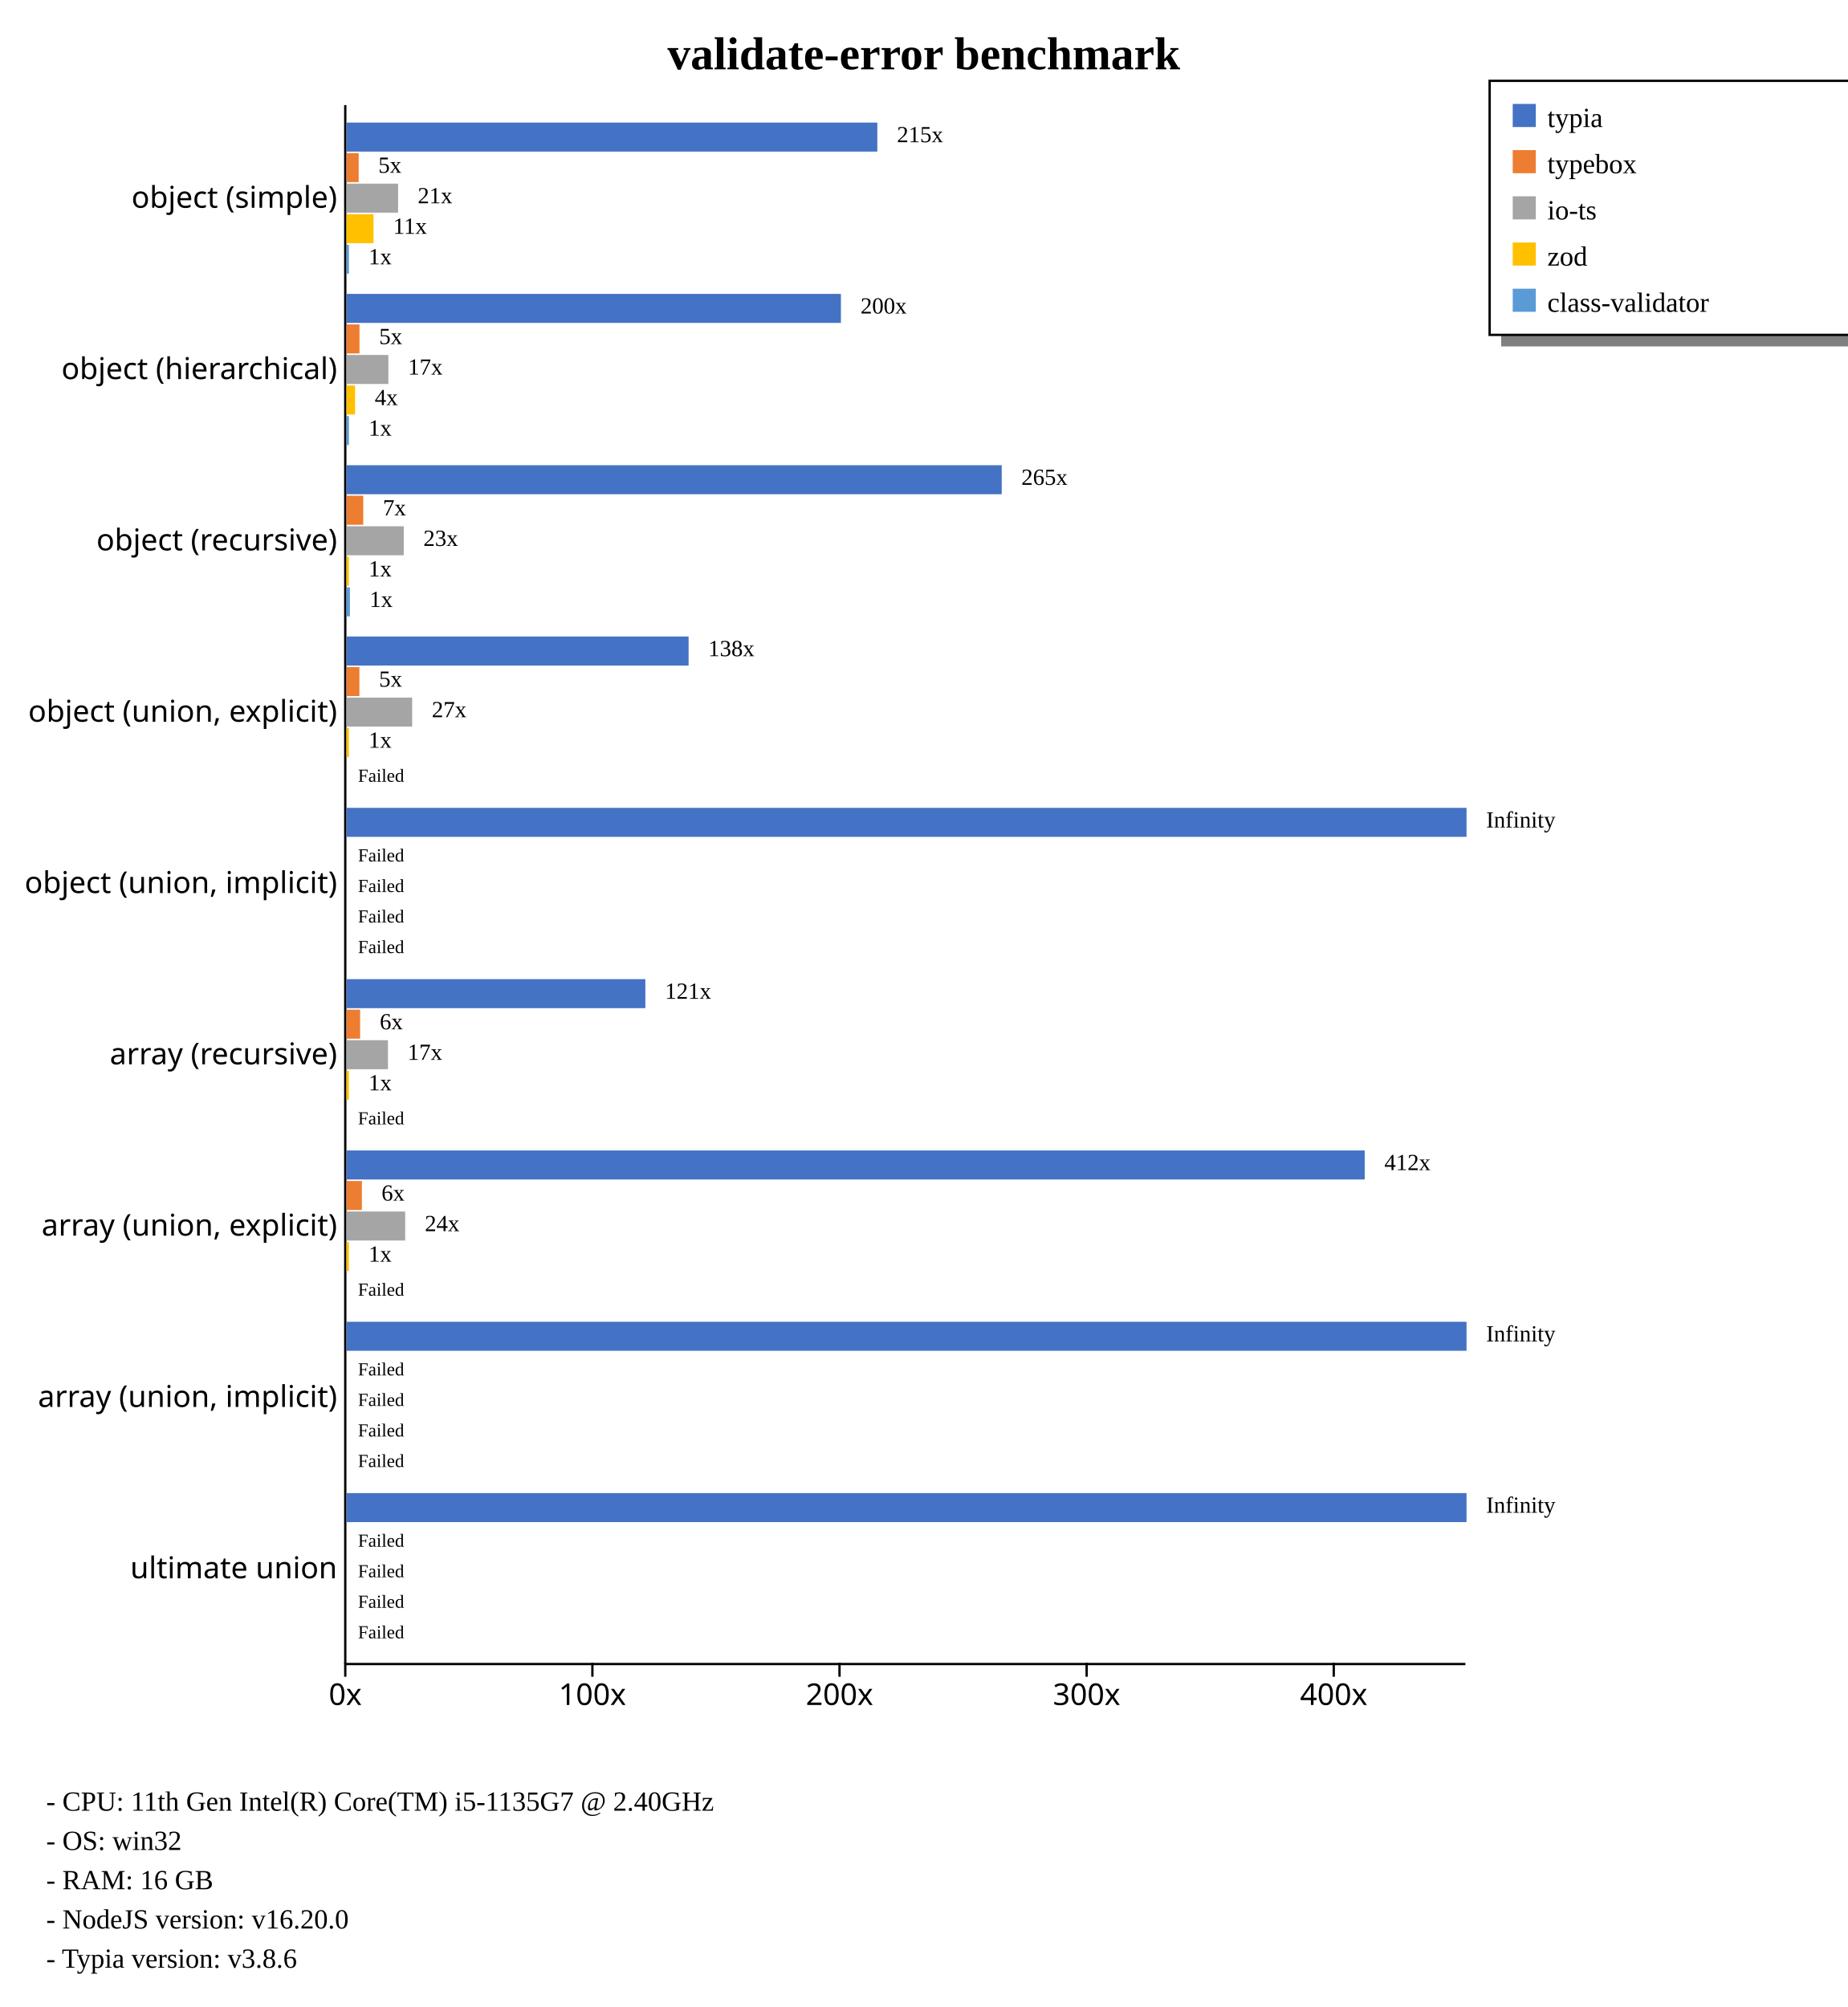
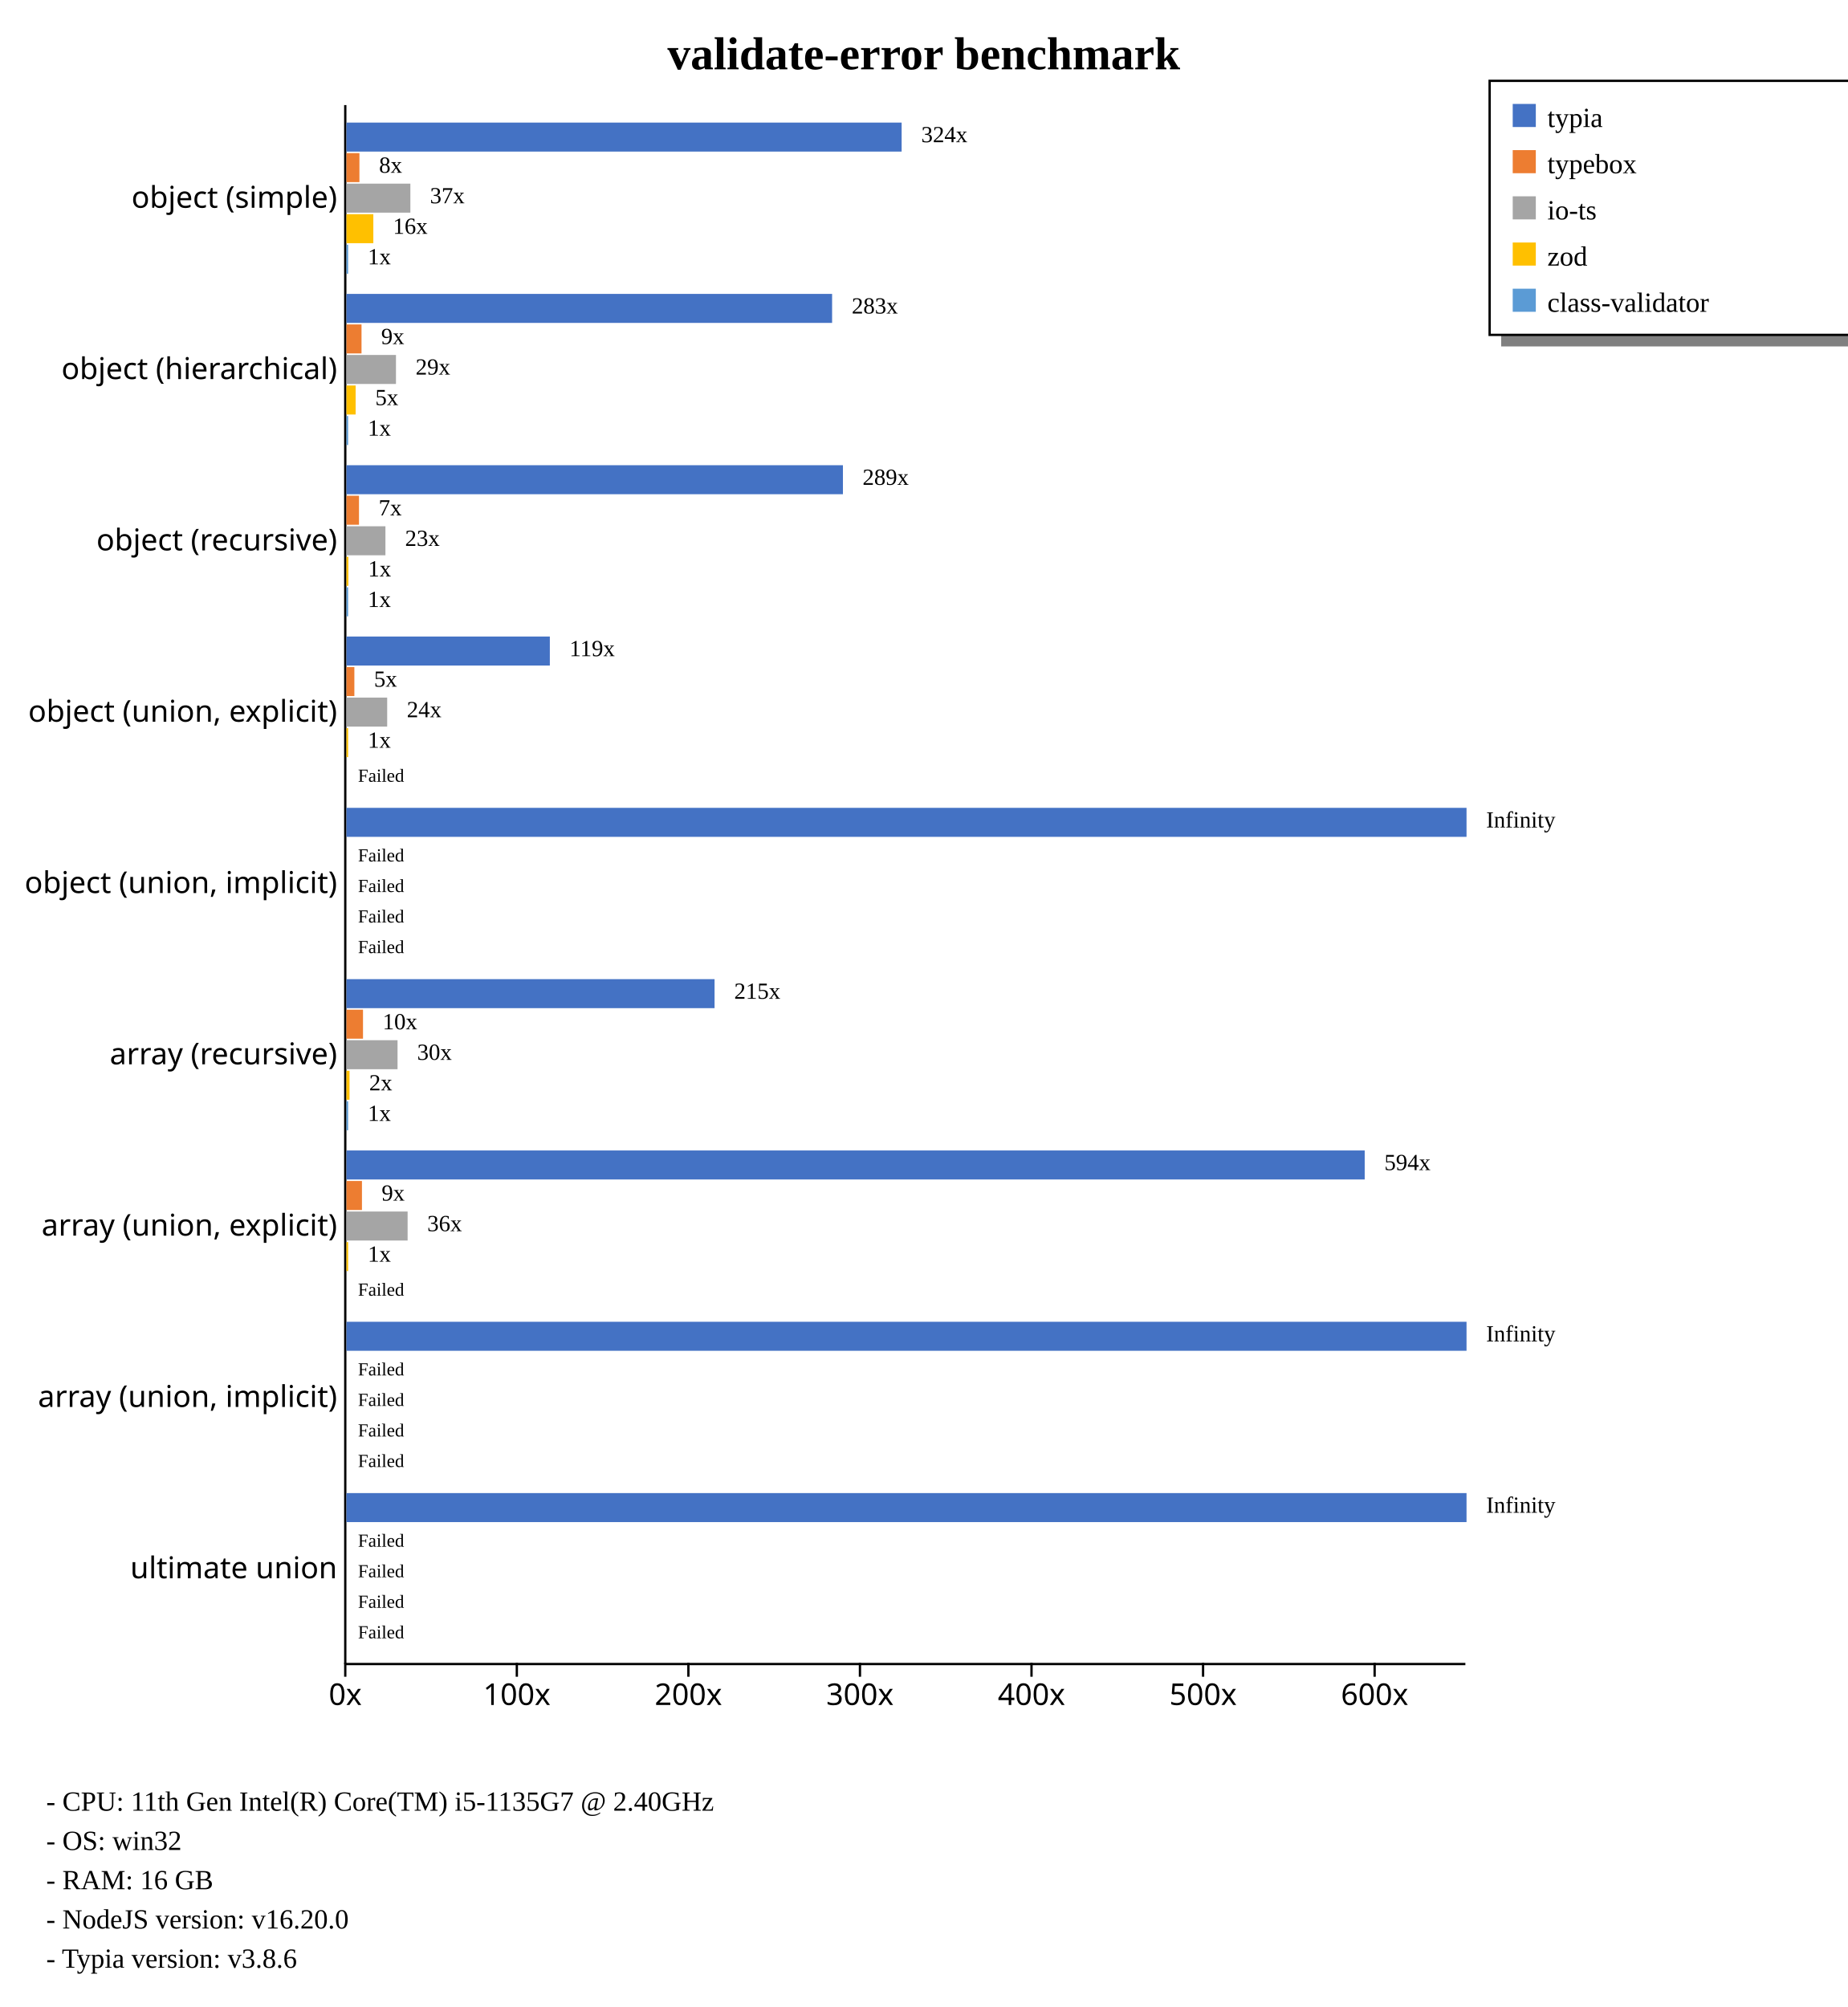
<svg xmlns="http://www.w3.org/2000/svg" width="800" height="869" style="background-color: white;">
  <g class="y axis" transform="translate(149,45)" fill="none" font-size="10" font-family="sans-serif" text-anchor="end" style="font-size: 13px;">
    <path class="domain" stroke="currentColor" d="M0.5,0.5V675.5" />
    <g class="tick" opacity="1" transform="translate(0,40.7967)" style="font-size: 13px;">
      <line stroke="currentColor" x2="0" />
      <text fill="currentColor" x="-3" dy="0.32em">object (simple)    </text>
    </g>
    <g class="tick" opacity="1" transform="translate(0,114.9725)" style="font-size: 13px;">
      <line stroke="currentColor" x2="0" />
      <text fill="currentColor" x="-3" dy="0.32em">object (hierarchical)    </text>
    </g>
    <g class="tick" opacity="1" transform="translate(0,189.1484)" style="font-size: 13px;">
      <line stroke="currentColor" x2="0" />
      <text fill="currentColor" x="-3" dy="0.32em">object (recursive)    </text>
    </g>
    <g class="tick" opacity="1" transform="translate(0,263.3242)" style="font-size: 13px;">
      <line stroke="currentColor" x2="0" />
      <text fill="currentColor" x="-3" dy="0.32em">object (union, explicit)    </text>
    </g>
    <g class="tick" opacity="1" transform="translate(0,337.5)" style="font-size: 13px;">
      <line stroke="currentColor" x2="0" />
      <text fill="currentColor" x="-3" dy="0.32em">object (union, implicit)    </text>
    </g>
    <g class="tick" opacity="1" transform="translate(0,411.6758)" style="font-size: 13px;">
      <line stroke="currentColor" x2="0" />
      <text fill="currentColor" x="-3" dy="0.32em">array (recursive)    </text>
    </g>
    <g class="tick" opacity="1" transform="translate(0,485.8516)" style="font-size: 13px;">
      <line stroke="currentColor" x2="0" />
      <text fill="currentColor" x="-3" dy="0.32em">array (union, explicit)    </text>
    </g>
    <g class="tick" opacity="1" transform="translate(0,560.0275)" style="font-size: 13px;">
      <line stroke="currentColor" x2="0" />
      <text fill="currentColor" x="-3" dy="0.32em">array (union, implicit)    </text>
    </g>
    <g class="tick" opacity="1" transform="translate(0,634.2033)" style="font-size: 13px;">
      <line stroke="currentColor" x2="0" />
      <text fill="currentColor" x="-3" dy="0.32em">ultimate union    </text>
    </g>
  </g>
  <g class="x axis" transform="translate(149,720)" fill="none" font-size="10" font-family="sans-serif" text-anchor="middle" style="font-size: 13px;">
    <path class="domain" stroke="currentColor" d="M0.5,0.5H485.5" />
    <g class="tick" opacity="1" transform="translate(0.5,0)" style="font-size: 13px;">
      <line stroke="currentColor" y2="6" />
      <text fill="currentColor" y="9" dy="0.71em">0x</text>
    </g>
-     <g class="tick" opacity="1" transform="translate(107.502,0)" style="font-size: 13px;">
+     <g class="tick" opacity="1" transform="translate(74.78498,0)" style="font-size: 13px;">
      <line stroke="currentColor" y2="6" />
      <text fill="currentColor" y="9" dy="0.71em">100x</text>
    </g>
-     <g class="tick" opacity="1" transform="translate(214.504,0)" style="font-size: 13px;">
+     <g class="tick" opacity="1" transform="translate(149.07,0)" style="font-size: 13px;">
      <line stroke="currentColor" y2="6" />
      <text fill="currentColor" y="9" dy="0.71em">200x</text>
    </g>
-     <g class="tick" opacity="1" transform="translate(321.506,0)" style="font-size: 13px;">
+     <g class="tick" opacity="1" transform="translate(223.3549,0)" style="font-size: 13px;">
      <line stroke="currentColor" y2="6" />
      <text fill="currentColor" y="9" dy="0.71em">300x</text>
    </g>
-     <g class="tick" opacity="1" transform="translate(428.5081,0)" style="font-size: 13px;">
+     <g class="tick" opacity="1" transform="translate(297.6399,0)" style="font-size: 13px;">
      <line stroke="currentColor" y2="6" />
      <text fill="currentColor" y="9" dy="0.71em">400x</text>
+     </g>
+     <g class="tick" opacity="1" transform="translate(371.9249,0)" style="font-size: 13px;">
+       <line stroke="currentColor" y2="6" />
+       <text fill="currentColor" y="9" dy="0.71em">500x</text>
+     </g>
+     <g class="tick" opacity="1" transform="translate(446.2099,0)" style="font-size: 13px;">
+       <line stroke="currentColor" y2="6" />
+       <text fill="currentColor" y="9" dy="0.71em">600x</text>
    </g>
  </g>
  <text transform="translate(400, 30)" style="text-anchor: middle; font-size: 20px; font-weight: bold;">validate-error benchmark</text>
  <rect x="650" y="145" width="230" height="5" fill="gray" />
  <rect x="645" y="35" width="230" height="110" fill="none" stroke="black" />
  <rect x="655" y="45" width="10" height="10" style="fill: #4472c4;" />
  <text x="670" y="55" style="font-size: 12px;">typia</text>
  <rect x="655" y="65" width="10" height="10" style="fill: #ed7d31;" />
  <text x="670" y="75" style="font-size: 12px;">typebox</text>
  <rect x="655" y="85" width="10" height="10" style="fill: #a5a5a5;" />
  <text x="670" y="95" style="font-size: 12px;">io-ts</text>
  <rect x="655" y="105" width="10" height="10" style="fill: #ffc000;" />
  <text x="670" y="115" style="font-size: 12px;">zod</text>
  <rect x="655" y="125" width="10" height="10" style="fill: #5b9bd5;" />
  <text x="670" y="135" style="font-size: 12px;">class-validator</text>
  <text x="20" y="784" style="font-size: 12px;">  - CPU: 11th Gen Intel(R) Core(TM) i5-1135G7 @ 2.40GHz</text>
  <text x="20" y="801" style="font-size: 12px;">  - OS: win32</text>
  <text x="20" y="818" style="font-size: 12px;">  - RAM: 16 GB</text>
  <text x="20" y="835" style="font-size: 12px;">  - NodeJS version: v16.20.0</text>
  <text x="20" y="852" style="font-size: 12px;">  - Typia version: v3.8.6</text>
  <g style="font-size: 13px;">
    <g style="font-size: 13px;">
-       <rect x="150" y="53.079" width="229.875" height="12.558" fill="#4472c4" />
-       <rect x="150" y="66.298" width="5.308" height="12.558" fill="#ed7d31" />
-       <rect x="150" y="79.517" width="22.369" height="12.558" fill="#a5a5a5" />
-       <rect x="150" y="92.737" width="11.735" height="12.558" fill="#ffc000" />
-       <rect x="150" y="105.956" width="1.07" height="12.558" fill="#5b9bd5" />
-       <text class="label" x="388.375" y="61.579" font-size="10px">215x</text>
-       <text class="label" x="163.808" y="74.798" font-size="10px">5x</text>
-       <text class="label" x="180.869" y="88.017" font-size="10px">21x</text>
-       <text class="label" x="170.235" y="101.237" font-size="10px">11x</text>
-       <text class="label" x="159.57" y="114.456" font-size="10px">1x</text>
-       <text class="label" x="384.875" y="63.079" font-size="8px" />
-       <text class="label" x="160.308" y="76.298" font-size="8px" />
-       <text class="label" x="177.369" y="89.517" font-size="8px" />
-       <text class="label" x="166.735" y="102.737" font-size="8px" />
-       <text class="label" x="156.07" y="115.956" font-size="8px" />
-     </g>
-     <g style="font-size: 13px;">
-       <rect x="150" y="127.254" width="214.115" height="12.558" fill="#4472c4" />
-       <rect x="150" y="140.474" width="5.66" height="12.558" fill="#ed7d31" />
-       <rect x="150" y="153.693" width="18.157" height="12.558" fill="#a5a5a5" />
-       <rect x="150" y="166.913" width="3.748" height="12.558" fill="#ffc000" />
-       <rect x="150" y="180.132" width="1.07" height="12.558" fill="#5b9bd5" />
-       <text class="label" x="372.615" y="135.754" font-size="10px">200x</text>
-       <text class="label" x="164.16" y="148.974" font-size="10px">5x</text>
-       <text class="label" x="176.657" y="162.193" font-size="10px">17x</text>
-       <text class="label" x="162.248" y="175.413" font-size="10px">4x</text>
-       <text class="label" x="159.57" y="188.632" font-size="10px">1x</text>
-       <text class="label" x="369.115" y="137.254" font-size="8px" />
-       <text class="label" x="160.66" y="150.474" font-size="8px" />
-       <text class="label" x="173.157" y="163.693" font-size="8px" />
-       <text class="label" x="158.748" y="176.913" font-size="8px" />
-       <text class="label" x="156.07" y="190.132" font-size="8px" />
-     </g>
-     <g style="font-size: 13px;">
-       <rect x="150" y="201.43" width="283.744" height="12.558" fill="#4472c4" />
-       <rect x="150" y="214.65" width="7.287" height="12.558" fill="#ed7d31" />
-       <rect x="150" y="227.869" width="24.823" height="12.558" fill="#a5a5a5" />
-       <rect x="150" y="241.089" width="1.07" height="12.558" fill="#ffc000" />
-       <rect x="150" y="254.308" width="1.504" height="12.558" fill="#5b9bd5" />
-       <text class="label" x="442.244" y="209.93" font-size="10px">265x</text>
-       <text class="label" x="165.787" y="223.15" font-size="10px">7x</text>
-       <text class="label" x="183.323" y="236.369" font-size="10px">23x</text>
-       <text class="label" x="159.57" y="249.589" font-size="10px">1x</text>
-       <text class="label" x="160.004" y="262.808" font-size="10px">1x</text>
-       <text class="label" x="438.744" y="211.43" font-size="8px" />
-       <text class="label" x="162.287" y="224.65" font-size="8px" />
-       <text class="label" x="179.823" y="237.869" font-size="8px" />
-       <text class="label" x="156.07" y="251.089" font-size="8px" />
-       <text class="label" x="156.504" y="264.308" font-size="8px" />
-     </g>
-     <g style="font-size: 13px;">
-       <rect x="150" y="275.606" width="148.157" height="12.558" fill="#4472c4" />
-       <rect x="150" y="288.825" width="5.617" height="12.558" fill="#ed7d31" />
-       <rect x="150" y="302.045" width="28.469" height="12.558" fill="#a5a5a5" />
-       <rect x="150" y="315.264" width="1.07" height="12.558" fill="#ffc000" />
+       <rect x="150" y="53.079" width="240.404" height="12.558" fill="#4472c4" />
+       <rect x="150" y="66.298" width="5.63" height="12.558" fill="#ed7d31" />
+       <rect x="150" y="79.517" width="27.688" height="12.558" fill="#a5a5a5" />
+       <rect x="150" y="92.737" width="11.651" height="12.558" fill="#ffc000" />
+       <rect x="150" y="105.956" width="0.743" height="12.558" fill="#5b9bd5" />
+       <text class="label" x="398.904" y="61.579" font-size="10px">324x</text>
+       <text class="label" x="164.13" y="74.798" font-size="10px">8x</text>
+       <text class="label" x="186.188" y="88.017" font-size="10px">37x</text>
+       <text class="label" x="170.151" y="101.237" font-size="10px">16x</text>
+       <text class="label" x="159.243" y="114.456" font-size="10px">1x</text>
+       <text class="label" x="395.404" y="63.079" font-size="8px" />
+       <text class="label" x="160.63" y="76.298" font-size="8px" />
+       <text class="label" x="182.688" y="89.517" font-size="8px" />
+       <text class="label" x="166.651" y="102.737" font-size="8px" />
+       <text class="label" x="155.743" y="115.956" font-size="8px" />
+     </g>
+     <g style="font-size: 13px;">
+       <rect x="150" y="127.254" width="210.296" height="12.558" fill="#4472c4" />
+       <rect x="150" y="140.474" width="6.538" height="12.558" fill="#ed7d31" />
+       <rect x="150" y="153.693" width="21.452" height="12.558" fill="#a5a5a5" />
+       <rect x="150" y="166.913" width="3.985" height="12.558" fill="#ffc000" />
+       <rect x="150" y="180.132" width="0.743" height="12.558" fill="#5b9bd5" />
+       <text class="label" x="368.796" y="135.754" font-size="10px">283x</text>
+       <text class="label" x="165.038" y="148.974" font-size="10px">9x</text>
+       <text class="label" x="179.952" y="162.193" font-size="10px">29x</text>
+       <text class="label" x="162.485" y="175.413" font-size="10px">5x</text>
+       <text class="label" x="159.243" y="188.632" font-size="10px">1x</text>
+       <text class="label" x="365.296" y="137.254" font-size="8px" />
+       <text class="label" x="161.538" y="150.474" font-size="8px" />
+       <text class="label" x="176.452" y="163.693" font-size="8px" />
+       <text class="label" x="158.985" y="176.913" font-size="8px" />
+       <text class="label" x="155.743" y="190.132" font-size="8px" />
+     </g>
+     <g style="font-size: 13px;">
+       <rect x="150" y="201.43" width="214.986" height="12.558" fill="#4472c4" />
+       <rect x="150" y="214.65" width="5.442" height="12.558" fill="#ed7d31" />
+       <rect x="150" y="227.869" width="16.891" height="12.558" fill="#a5a5a5" />
+       <rect x="150" y="241.089" width="0.849" height="12.558" fill="#ffc000" />
+       <rect x="150" y="254.308" width="0.743" height="12.558" fill="#5b9bd5" />
+       <text class="label" x="373.486" y="209.93" font-size="10px">289x</text>
+       <text class="label" x="163.942" y="223.15" font-size="10px">7x</text>
+       <text class="label" x="175.391" y="236.369" font-size="10px">23x</text>
+       <text class="label" x="159.349" y="249.589" font-size="10px">1x</text>
+       <text class="label" x="159.243" y="262.808" font-size="10px">1x</text>
+       <text class="label" x="369.986" y="211.43" font-size="8px" />
+       <text class="label" x="160.442" y="224.65" font-size="8px" />
+       <text class="label" x="171.891" y="237.869" font-size="8px" />
+       <text class="label" x="155.849" y="251.089" font-size="8px" />
+       <text class="label" x="155.743" y="264.308" font-size="8px" />
+     </g>
+     <g style="font-size: 13px;">
+       <rect x="150" y="275.606" width="88.078" height="12.558" fill="#4472c4" />
+       <rect x="150" y="288.825" width="3.438" height="12.558" fill="#ed7d31" />
+       <rect x="150" y="302.045" width="17.648" height="12.558" fill="#a5a5a5" />
+       <rect x="150" y="315.264" width="0.743" height="12.558" fill="#ffc000" />
      <rect x="150" y="328.484" width="0" height="12.558" fill="#5b9bd5" />
-       <text class="label" x="306.657" y="284.106" font-size="10px">138x</text>
-       <text class="label" x="164.117" y="297.325" font-size="10px">5x</text>
-       <text class="label" x="186.969" y="310.545" font-size="10px">27x</text>
-       <text class="label" x="159.57" y="323.764" font-size="10px">1x</text>
+       <text class="label" x="246.578" y="284.106" font-size="10px">119x</text>
+       <text class="label" x="161.938" y="297.325" font-size="10px">5x</text>
+       <text class="label" x="176.148" y="310.545" font-size="10px">24x</text>
+       <text class="label" x="159.243" y="323.764" font-size="10px">1x</text>
      <text class="label" x="158.5" y="336.984" font-size="10px" />
-       <text class="label" x="303.157" y="285.606" font-size="8px" />
-       <text class="label" x="160.617" y="298.825" font-size="8px" />
-       <text class="label" x="183.469" y="312.045" font-size="8px" />
-       <text class="label" x="156.07" y="325.264" font-size="8px" />
+       <text class="label" x="243.078" y="285.606" font-size="8px" />
+       <text class="label" x="158.438" y="298.825" font-size="8px" />
+       <text class="label" x="172.648" y="312.045" font-size="8px" />
+       <text class="label" x="155.743" y="325.264" font-size="8px" />
      <text class="label" x="155" y="338.484" font-size="8px">Failed</text>
    </g>
    <g style="font-size: 13px;">
      <rect x="150" y="349.782" width="485" height="12.558" fill="#4472c4" />
      <rect x="150" y="363.001" width="0" height="12.558" fill="#ed7d31" />
      <rect x="150" y="376.221" width="0" height="12.558" fill="#a5a5a5" />
      <rect x="150" y="389.44" width="0" height="12.558" fill="#ffc000" />
      <rect x="150" y="402.66" width="0" height="12.558" fill="#5b9bd5" />
      <text class="label" x="643.5" y="358.282" font-size="10px">Infinity</text>
      <text class="label" x="158.5" y="371.501" font-size="10px" />
      <text class="label" x="158.5" y="384.721" font-size="10px" />
      <text class="label" x="158.5" y="397.94" font-size="10px" />
      <text class="label" x="158.5" y="411.16" font-size="10px" />
      <text class="label" x="640" y="359.782" font-size="8px" />
      <text class="label" x="155" y="373.001" font-size="8px">Failed</text>
      <text class="label" x="155" y="386.221" font-size="8px">Failed</text>
      <text class="label" x="155" y="399.44" font-size="8px">Failed</text>
      <text class="label" x="155" y="412.66" font-size="8px">Failed</text>
    </g>
    <g style="font-size: 13px;">
-       <rect x="150" y="423.958" width="129.431" height="12.558" fill="#4472c4" />
-       <rect x="150" y="437.177" width="5.928" height="12.558" fill="#ed7d31" />
-       <rect x="150" y="450.397" width="17.986" height="12.558" fill="#a5a5a5" />
-       <rect x="150" y="463.616" width="1.07" height="12.558" fill="#ffc000" />
-       <rect x="150" y="476.835" width="0" height="12.558" fill="#5b9bd5" />
-       <text class="label" x="287.931" y="432.458" font-size="10px">121x</text>
-       <text class="label" x="164.428" y="445.677" font-size="10px">6x</text>
-       <text class="label" x="176.486" y="458.897" font-size="10px">17x</text>
-       <text class="label" x="159.57" y="472.116" font-size="10px">1x</text>
-       <text class="label" x="158.5" y="485.335" font-size="10px" />
-       <text class="label" x="284.431" y="433.958" font-size="8px" />
-       <text class="label" x="160.928" y="447.177" font-size="8px" />
-       <text class="label" x="172.986" y="460.397" font-size="8px" />
-       <text class="label" x="156.07" y="473.616" font-size="8px" />
-       <text class="label" x="155" y="486.835" font-size="8px">Failed</text>
+       <rect x="150" y="423.958" width="159.4" height="12.558" fill="#4472c4" />
+       <rect x="150" y="437.177" width="7.181" height="12.558" fill="#ed7d31" />
+       <rect x="150" y="450.397" width="22.13" height="12.558" fill="#a5a5a5" />
+       <rect x="150" y="463.616" width="1.342" height="12.558" fill="#ffc000" />
+       <rect x="150" y="476.835" width="0.743" height="12.558" fill="#5b9bd5" />
+       <text class="label" x="317.9" y="432.458" font-size="10px">215x</text>
+       <text class="label" x="165.681" y="445.677" font-size="10px">10x</text>
+       <text class="label" x="180.63" y="458.897" font-size="10px">30x</text>
+       <text class="label" x="159.842" y="472.116" font-size="10px">2x</text>
+       <text class="label" x="159.243" y="485.335" font-size="10px">1x</text>
+       <text class="label" x="314.4" y="433.958" font-size="8px" />
+       <text class="label" x="162.181" y="447.177" font-size="8px" />
+       <text class="label" x="177.13" y="460.397" font-size="8px" />
+       <text class="label" x="156.342" y="473.616" font-size="8px" />
+       <text class="label" x="155.743" y="486.835" font-size="8px" />
    </g>
    <g style="font-size: 13px;">
      <rect x="150" y="498.134" width="440.909" height="12.558" fill="#4472c4" />
-       <rect x="150" y="511.353" width="6.691" height="12.558" fill="#ed7d31" />
-       <rect x="150" y="524.572" width="25.445" height="12.558" fill="#a5a5a5" />
-       <rect x="150" y="537.792" width="1.07" height="12.558" fill="#ffc000" />
+       <rect x="150" y="511.353" width="6.726" height="12.558" fill="#ed7d31" />
+       <rect x="150" y="524.572" width="26.495" height="12.558" fill="#a5a5a5" />
+       <rect x="150" y="537.792" width="0.743" height="12.558" fill="#ffc000" />
      <rect x="150" y="551.011" width="0" height="12.558" fill="#5b9bd5" />
-       <text class="label" x="599.409" y="506.634" font-size="10px">412x</text>
-       <text class="label" x="165.191" y="519.853" font-size="10px">6x</text>
-       <text class="label" x="183.945" y="533.072" font-size="10px">24x</text>
-       <text class="label" x="159.57" y="546.292" font-size="10px">1x</text>
+       <text class="label" x="599.409" y="506.634" font-size="10px">594x</text>
+       <text class="label" x="165.226" y="519.853" font-size="10px">9x</text>
+       <text class="label" x="184.995" y="533.072" font-size="10px">36x</text>
+       <text class="label" x="159.243" y="546.292" font-size="10px">1x</text>
      <text class="label" x="158.5" y="559.511" font-size="10px" />
      <text class="label" x="595.909" y="508.134" font-size="8px" />
-       <text class="label" x="161.691" y="521.353" font-size="8px" />
-       <text class="label" x="180.445" y="534.572" font-size="8px" />
-       <text class="label" x="156.07" y="547.792" font-size="8px" />
+       <text class="label" x="161.726" y="521.353" font-size="8px" />
+       <text class="label" x="181.495" y="534.572" font-size="8px" />
+       <text class="label" x="155.743" y="547.792" font-size="8px" />
      <text class="label" x="155" y="561.011" font-size="8px">Failed</text>
    </g>
    <g style="font-size: 13px;">
      <rect x="150" y="572.309" width="485" height="12.558" fill="#4472c4" />
      <rect x="150" y="585.529" width="0" height="12.558" fill="#ed7d31" />
      <rect x="150" y="598.748" width="0" height="12.558" fill="#a5a5a5" />
      <rect x="150" y="611.968" width="0" height="12.558" fill="#ffc000" />
      <rect x="150" y="625.187" width="0" height="12.558" fill="#5b9bd5" />
      <text class="label" x="643.5" y="580.809" font-size="10px">Infinity</text>
      <text class="label" x="158.5" y="594.029" font-size="10px" />
      <text class="label" x="158.5" y="607.248" font-size="10px" />
      <text class="label" x="158.5" y="620.468" font-size="10px" />
      <text class="label" x="158.5" y="633.687" font-size="10px" />
      <text class="label" x="640" y="582.309" font-size="8px" />
      <text class="label" x="155" y="595.529" font-size="8px">Failed</text>
      <text class="label" x="155" y="608.748" font-size="8px">Failed</text>
      <text class="label" x="155" y="621.968" font-size="8px">Failed</text>
      <text class="label" x="155" y="635.187" font-size="8px">Failed</text>
    </g>
    <g style="font-size: 13px;">
      <rect x="150" y="646.485" width="485" height="12.558" fill="#4472c4" />
      <rect x="150" y="659.705" width="0" height="12.558" fill="#ed7d31" />
      <rect x="150" y="672.924" width="0" height="12.558" fill="#a5a5a5" />
      <rect x="150" y="686.144" width="0" height="12.558" fill="#ffc000" />
      <rect x="150" y="699.363" width="0" height="12.558" fill="#5b9bd5" />
      <text class="label" x="643.5" y="654.985" font-size="10px">Infinity</text>
      <text class="label" x="158.5" y="668.205" font-size="10px" />
      <text class="label" x="158.5" y="681.424" font-size="10px" />
      <text class="label" x="158.5" y="694.644" font-size="10px" />
      <text class="label" x="158.5" y="707.863" font-size="10px" />
      <text class="label" x="640" y="656.485" font-size="8px" />
      <text class="label" x="155" y="669.705" font-size="8px">Failed</text>
      <text class="label" x="155" y="682.924" font-size="8px">Failed</text>
      <text class="label" x="155" y="696.144" font-size="8px">Failed</text>
      <text class="label" x="155" y="709.363" font-size="8px">Failed</text>
    </g>
  </g>
</svg>
